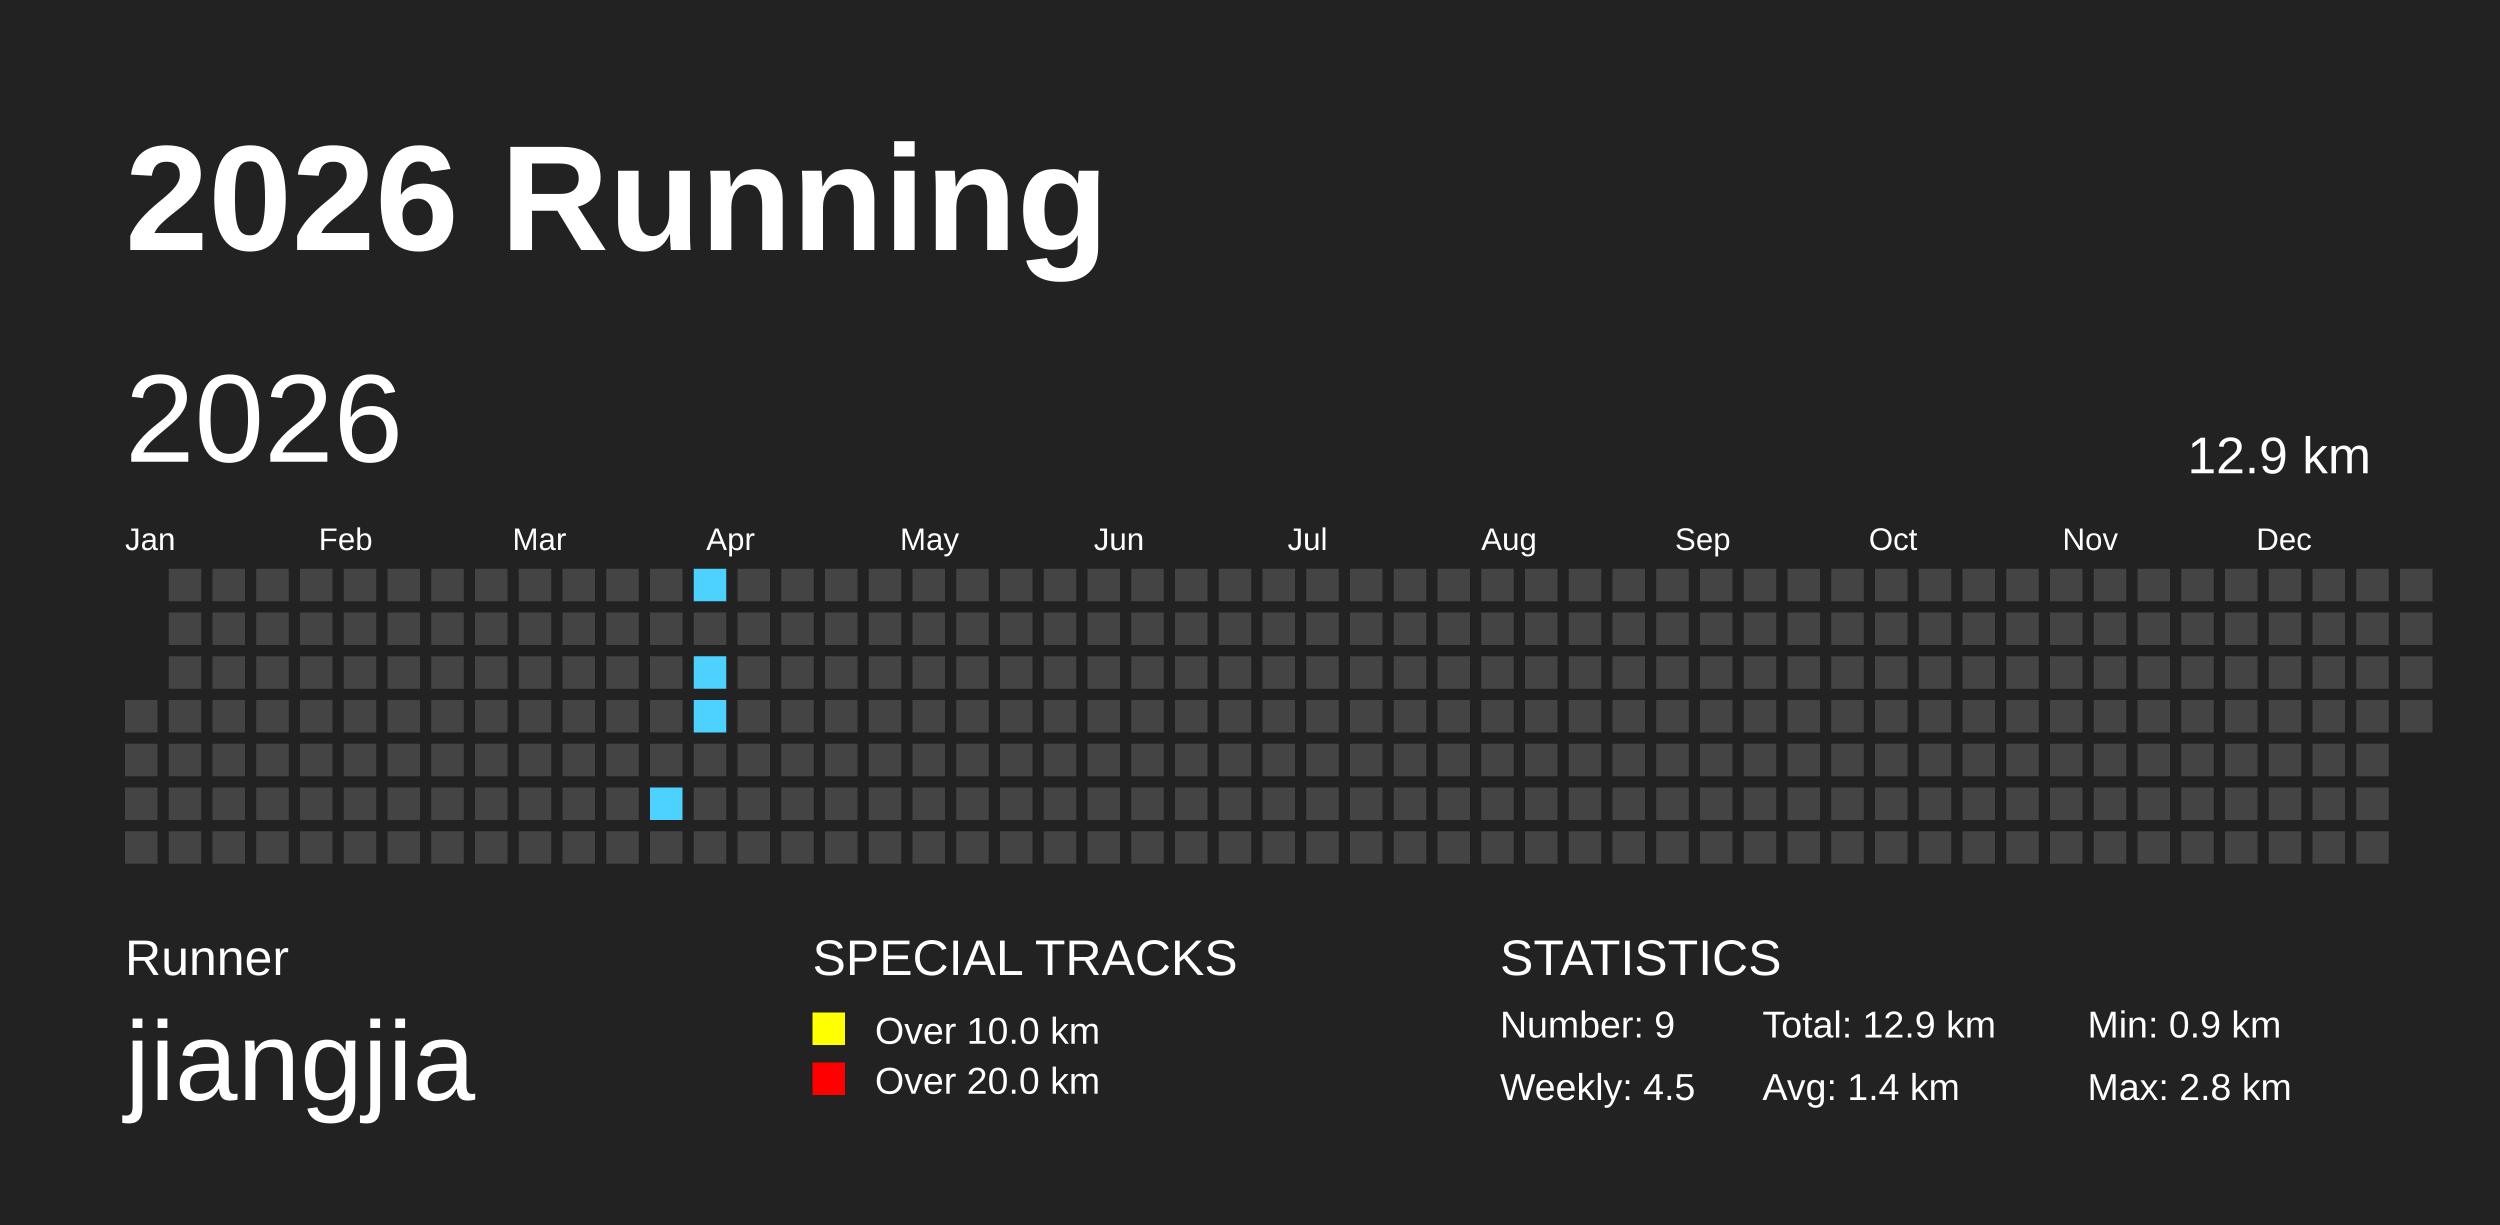
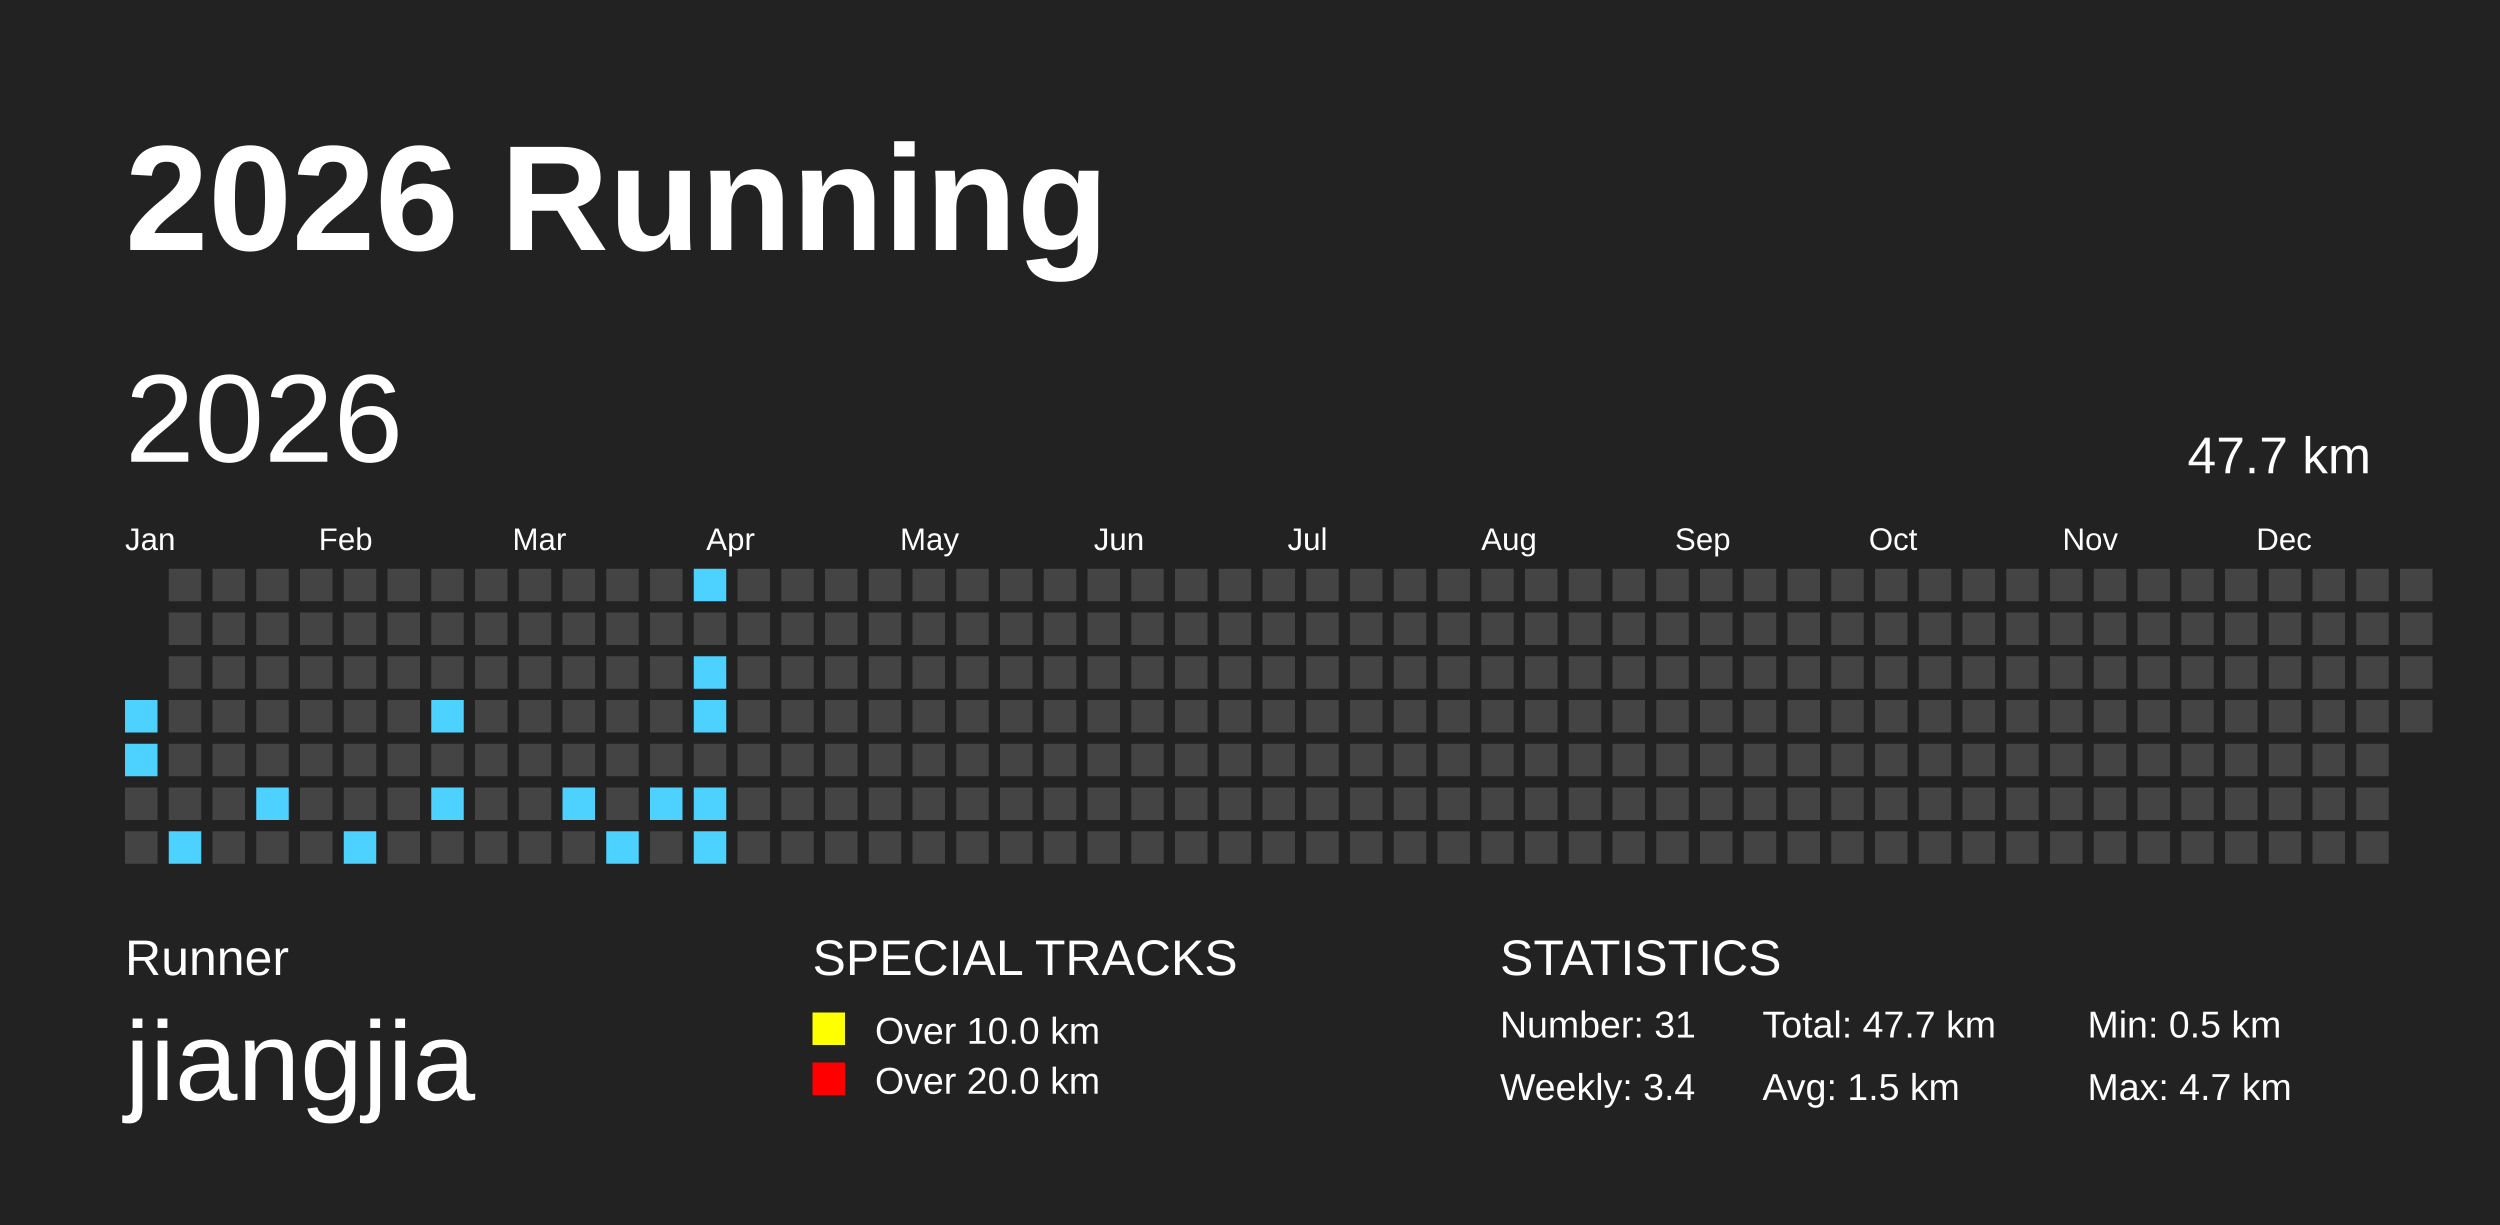
<svg xmlns="http://www.w3.org/2000/svg" baseProfile="full" height="98mm" version="1.1" viewBox="0,0,200,98" width="200mm">
  <defs />
  <rect fill="#222222" height="98" width="200" x="0" y="0" />
  <text fill="#FFFFFF" style="font-size:12px; font-family:Arial; font-weight:bold;" x="10" y="20">2026 Running</text>
  <text fill="#FFFFFF" style="font-size:4px; font-family:Arial" x="10" y="78">Runner</text>
  <text fill="#FFFFFF" style="font-size:9px; font-family:Arial" x="10" y="88">jiangjia</text>
  <text fill="#FFFFFF" style="font-size:4px; font-family:Arial" x="65" y="78">SPECIAL TRACKS</text>
  <rect fill="yellow" height="2.6" width="2.6" x="65" y="81" />
  <text fill="#FFFFFF" style="font-size:3px; font-family:Arial" x="70" y="83.5">Over 10.0 km</text>
  <rect fill="red" height="2.6" width="2.6" x="65" y="85" />
  <text fill="#FFFFFF" style="font-size:3px; font-family:Arial" x="70" y="87.5">Over 20.0 km</text>
  <text fill="#FFFFFF" style="font-size:4px; font-family:Arial" x="120" y="78">STATISTICS</text>
-   <text fill="#FFFFFF" style="font-size:3px; font-family:Arial" x="120" y="83">Number: 9</text>
-   <text fill="#FFFFFF" style="font-size:3px; font-family:Arial" x="120" y="88">Weekly: 4.5</text>
-   <text fill="#FFFFFF" style="font-size:3px; font-family:Arial" x="141" y="83">Total: 12.9 km</text>
-   <text fill="#FFFFFF" style="font-size:3px; font-family:Arial" x="141" y="88">Avg: 1.4 km</text>
-   <text fill="#FFFFFF" style="font-size:3px; font-family:Arial" x="167" y="83">Min: 0.9 km</text>
-   <text fill="#FFFFFF" style="font-size:3px; font-family:Arial" x="167" y="88">Max: 2.8 km</text>
+   <text fill="#FFFFFF" style="font-size:3px; font-family:Arial" x="120" y="83">Number: 31</text>
+   <text fill="#FFFFFF" style="font-size:3px; font-family:Arial" x="120" y="88">Weekly: 3.4</text>
+   <text fill="#FFFFFF" style="font-size:3px; font-family:Arial" x="141" y="83">Total: 47.7 km</text>
+   <text fill="#FFFFFF" style="font-size:3px; font-family:Arial" x="141" y="88">Avg: 1.5 km</text>
+   <text fill="#FFFFFF" style="font-size:3px; font-family:Arial" x="167" y="83">Min: 0.5 km</text>
+   <text fill="#FFFFFF" style="font-size:3px; font-family:Arial" x="167" y="88">Max: 4.7 km</text>
  <text dominant-baseline="hanging" fill="#FFFFFF" style="font-size:10.0px; font-family:Arial;" x="10" y="30">2026</text>
-   <text dominant-baseline="hanging" fill="#FFFFFF" style="font-size:4.125px; font-family:Arial;" x="175" y="35">12.9 km</text>
+   <text dominant-baseline="hanging" fill="#FFFFFF" style="font-size:4.125px; font-family:Arial;" x="175" y="35">47.7 km</text>
  <text fill="#FFFFFF" style="font-size:2.5px; font-family:Arial" x="10.0" y="44">Jan</text>
  <text fill="#FFFFFF" style="font-size:2.5px; font-family:Arial" x="25.5" y="44">Feb</text>
  <text fill="#FFFFFF" style="font-size:2.5px; font-family:Arial" x="41.0" y="44">Mar</text>
  <text fill="#FFFFFF" style="font-size:2.5px; font-family:Arial" x="56.5" y="44">Apr</text>
  <text fill="#FFFFFF" style="font-size:2.5px; font-family:Arial" x="72.0" y="44">May</text>
  <text fill="#FFFFFF" style="font-size:2.5px; font-family:Arial" x="87.5" y="44">Jun</text>
  <text fill="#FFFFFF" style="font-size:2.5px; font-family:Arial" x="103.0" y="44">Jul</text>
  <text fill="#FFFFFF" style="font-size:2.5px; font-family:Arial" x="118.5" y="44">Aug</text>
  <text fill="#FFFFFF" style="font-size:2.5px; font-family:Arial" x="134.0" y="44">Sep</text>
  <text fill="#FFFFFF" style="font-size:2.5px; font-family:Arial" x="149.5" y="44">Oct</text>
  <text fill="#FFFFFF" style="font-size:2.5px; font-family:Arial" x="165.0" y="44">Nov</text>
  <text fill="#FFFFFF" style="font-size:2.5px; font-family:Arial" x="180.5" y="44">Dec</text>
-   <rect fill="#444444" height="2.6" width="2.6" x="10.0" y="56.0" />
-   <rect fill="#444444" height="2.6" width="2.6" x="10.0" y="59.5" />
+   <rect fill="#4DD2FF" height="2.6" width="2.6" x="10.0" y="56.0" />
+   <rect fill="#4DD2FF" height="2.6" width="2.6" x="10.0" y="59.5" />
  <rect fill="#444444" height="2.6" width="2.6" x="10.0" y="63.0" />
  <rect fill="#444444" height="2.6" width="2.6" x="10.0" y="66.5" />
  <rect fill="#444444" height="2.6" width="2.6" x="13.5" y="45.5" />
  <rect fill="#444444" height="2.6" width="2.6" x="13.5" y="49.0" />
  <rect fill="#444444" height="2.6" width="2.6" x="13.5" y="52.5" />
  <rect fill="#444444" height="2.6" width="2.6" x="13.5" y="56.0" />
  <rect fill="#444444" height="2.6" width="2.6" x="13.5" y="59.5" />
  <rect fill="#444444" height="2.6" width="2.6" x="13.5" y="63.0" />
-   <rect fill="#444444" height="2.6" width="2.6" x="13.5" y="66.5" />
+   <rect fill="#4DD2FF" height="2.6" width="2.6" x="13.5" y="66.5" />
  <rect fill="#444444" height="2.6" width="2.6" x="17.0" y="45.5" />
  <rect fill="#444444" height="2.6" width="2.6" x="17.0" y="49.0" />
  <rect fill="#444444" height="2.6" width="2.6" x="17.0" y="52.5" />
  <rect fill="#444444" height="2.6" width="2.6" x="17.0" y="56.0" />
  <rect fill="#444444" height="2.6" width="2.6" x="17.0" y="59.5" />
  <rect fill="#444444" height="2.6" width="2.6" x="17.0" y="63.0" />
  <rect fill="#444444" height="2.6" width="2.6" x="17.0" y="66.5" />
  <rect fill="#444444" height="2.6" width="2.6" x="20.5" y="45.5" />
  <rect fill="#444444" height="2.6" width="2.6" x="20.5" y="49.0" />
  <rect fill="#444444" height="2.6" width="2.6" x="20.5" y="52.5" />
  <rect fill="#444444" height="2.6" width="2.6" x="20.5" y="56.0" />
  <rect fill="#444444" height="2.6" width="2.6" x="20.5" y="59.5" />
-   <rect fill="#444444" height="2.6" width="2.6" x="20.5" y="63.0" />
+   <rect fill="#4DD2FF" height="2.6" width="2.6" x="20.5" y="63.0" />
  <rect fill="#444444" height="2.6" width="2.6" x="20.5" y="66.5" />
  <rect fill="#444444" height="2.6" width="2.6" x="24.0" y="45.5" />
  <rect fill="#444444" height="2.6" width="2.6" x="24.0" y="49.0" />
  <rect fill="#444444" height="2.6" width="2.6" x="24.0" y="52.5" />
  <rect fill="#444444" height="2.6" width="2.6" x="24.0" y="56.0" />
  <rect fill="#444444" height="2.6" width="2.6" x="24.0" y="59.5" />
  <rect fill="#444444" height="2.6" width="2.6" x="24.0" y="63.0" />
  <rect fill="#444444" height="2.6" width="2.6" x="24.0" y="66.5" />
  <rect fill="#444444" height="2.6" width="2.6" x="27.5" y="45.5" />
  <rect fill="#444444" height="2.6" width="2.6" x="27.5" y="49.0" />
  <rect fill="#444444" height="2.6" width="2.6" x="27.5" y="52.5" />
  <rect fill="#444444" height="2.6" width="2.6" x="27.5" y="56.0" />
  <rect fill="#444444" height="2.6" width="2.6" x="27.5" y="59.5" />
  <rect fill="#444444" height="2.6" width="2.6" x="27.5" y="63.0" />
-   <rect fill="#444444" height="2.6" width="2.6" x="27.5" y="66.5" />
+   <rect fill="#4DD2FF" height="2.6" width="2.6" x="27.5" y="66.5" />
  <rect fill="#444444" height="2.6" width="2.6" x="31.0" y="45.5" />
  <rect fill="#444444" height="2.6" width="2.6" x="31.0" y="49.0" />
  <rect fill="#444444" height="2.6" width="2.6" x="31.0" y="52.5" />
  <rect fill="#444444" height="2.6" width="2.6" x="31.0" y="56.0" />
  <rect fill="#444444" height="2.6" width="2.6" x="31.0" y="59.5" />
  <rect fill="#444444" height="2.6" width="2.6" x="31.0" y="63.0" />
  <rect fill="#444444" height="2.6" width="2.6" x="31.0" y="66.5" />
  <rect fill="#444444" height="2.6" width="2.6" x="34.5" y="45.5" />
  <rect fill="#444444" height="2.6" width="2.6" x="34.5" y="49.0" />
  <rect fill="#444444" height="2.6" width="2.6" x="34.5" y="52.5" />
-   <rect fill="#444444" height="2.6" width="2.6" x="34.5" y="56.0" />
+   <rect fill="#4DD2FF" height="2.6" width="2.6" x="34.5" y="56.0" />
  <rect fill="#444444" height="2.6" width="2.6" x="34.5" y="59.5" />
-   <rect fill="#444444" height="2.6" width="2.6" x="34.5" y="63.0" />
+   <rect fill="#4DD2FF" height="2.6" width="2.6" x="34.5" y="63.0" />
  <rect fill="#444444" height="2.6" width="2.6" x="34.5" y="66.5" />
  <rect fill="#444444" height="2.6" width="2.6" x="38.0" y="45.5" />
  <rect fill="#444444" height="2.6" width="2.6" x="38.0" y="49.0" />
  <rect fill="#444444" height="2.6" width="2.6" x="38.0" y="52.5" />
  <rect fill="#444444" height="2.6" width="2.6" x="38.0" y="56.0" />
  <rect fill="#444444" height="2.6" width="2.6" x="38.0" y="59.5" />
  <rect fill="#444444" height="2.6" width="2.6" x="38.0" y="63.0" />
  <rect fill="#444444" height="2.6" width="2.6" x="38.0" y="66.5" />
  <rect fill="#444444" height="2.6" width="2.6" x="41.5" y="45.5" />
  <rect fill="#444444" height="2.6" width="2.6" x="41.5" y="49.0" />
  <rect fill="#444444" height="2.6" width="2.6" x="41.5" y="52.5" />
  <rect fill="#444444" height="2.6" width="2.6" x="41.5" y="56.0" />
  <rect fill="#444444" height="2.6" width="2.6" x="41.5" y="59.5" />
  <rect fill="#444444" height="2.6" width="2.6" x="41.5" y="63.0" />
  <rect fill="#444444" height="2.6" width="2.6" x="41.5" y="66.5" />
  <rect fill="#444444" height="2.6" width="2.6" x="45.0" y="45.5" />
  <rect fill="#444444" height="2.6" width="2.6" x="45.0" y="49.0" />
  <rect fill="#444444" height="2.6" width="2.6" x="45.0" y="52.5" />
  <rect fill="#444444" height="2.6" width="2.6" x="45.0" y="56.0" />
  <rect fill="#444444" height="2.6" width="2.6" x="45.0" y="59.5" />
-   <rect fill="#444444" height="2.6" width="2.6" x="45.0" y="63.0" />
+   <rect fill="#4DD2FF" height="2.6" width="2.6" x="45.0" y="63.0" />
  <rect fill="#444444" height="2.6" width="2.6" x="45.0" y="66.5" />
  <rect fill="#444444" height="2.6" width="2.6" x="48.5" y="45.5" />
  <rect fill="#444444" height="2.6" width="2.6" x="48.5" y="49.0" />
  <rect fill="#444444" height="2.6" width="2.6" x="48.5" y="52.5" />
  <rect fill="#444444" height="2.6" width="2.6" x="48.5" y="56.0" />
  <rect fill="#444444" height="2.6" width="2.6" x="48.5" y="59.5" />
  <rect fill="#444444" height="2.6" width="2.6" x="48.5" y="63.0" />
-   <rect fill="#444444" height="2.6" width="2.6" x="48.5" y="66.5" />
+   <rect fill="#4DD2FF" height="2.6" width="2.6" x="48.5" y="66.5" />
  <rect fill="#444444" height="2.6" width="2.6" x="52.0" y="45.5" />
  <rect fill="#444444" height="2.6" width="2.6" x="52.0" y="49.0" />
  <rect fill="#444444" height="2.6" width="2.6" x="52.0" y="52.5" />
  <rect fill="#444444" height="2.6" width="2.6" x="52.0" y="56.0" />
  <rect fill="#444444" height="2.6" width="2.6" x="52.0" y="59.5" />
  <rect fill="#4DD2FF" height="2.6" width="2.6" x="52.0" y="63.0" />
  <rect fill="#444444" height="2.6" width="2.6" x="52.0" y="66.5" />
  <rect fill="#4DD2FF" height="2.6" width="2.6" x="55.5" y="45.5" />
  <rect fill="#444444" height="2.6" width="2.6" x="55.5" y="49.0" />
  <rect fill="#4DD2FF" height="2.6" width="2.6" x="55.5" y="52.5" />
  <rect fill="#4DD2FF" height="2.6" width="2.6" x="55.5" y="56.0" />
  <rect fill="#444444" height="2.6" width="2.6" x="55.5" y="59.5" />
-   <rect fill="#444444" height="2.6" width="2.6" x="55.5" y="63.0" />
-   <rect fill="#444444" height="2.6" width="2.6" x="55.5" y="66.5" />
+   <rect fill="#4DD2FF" height="2.6" width="2.6" x="55.5" y="63.0" />
+   <rect fill="#4DD2FF" height="2.6" width="2.6" x="55.5" y="66.5" />
  <rect fill="#444444" height="2.6" width="2.6" x="59.0" y="45.5" />
  <rect fill="#444444" height="2.6" width="2.6" x="59.0" y="49.0" />
  <rect fill="#444444" height="2.6" width="2.6" x="59.0" y="52.5" />
  <rect fill="#444444" height="2.6" width="2.6" x="59.0" y="56.0" />
  <rect fill="#444444" height="2.6" width="2.6" x="59.0" y="59.5" />
  <rect fill="#444444" height="2.6" width="2.6" x="59.0" y="63.0" />
  <rect fill="#444444" height="2.6" width="2.6" x="59.0" y="66.5" />
  <rect fill="#444444" height="2.6" width="2.6" x="62.5" y="45.5" />
  <rect fill="#444444" height="2.6" width="2.6" x="62.5" y="49.0" />
  <rect fill="#444444" height="2.6" width="2.6" x="62.5" y="52.5" />
  <rect fill="#444444" height="2.6" width="2.6" x="62.5" y="56.0" />
  <rect fill="#444444" height="2.6" width="2.6" x="62.5" y="59.5" />
  <rect fill="#444444" height="2.6" width="2.6" x="62.5" y="63.0" />
  <rect fill="#444444" height="2.6" width="2.6" x="62.5" y="66.5" />
  <rect fill="#444444" height="2.6" width="2.6" x="66.0" y="45.5" />
  <rect fill="#444444" height="2.6" width="2.6" x="66.0" y="49.0" />
  <rect fill="#444444" height="2.6" width="2.6" x="66.0" y="52.5" />
  <rect fill="#444444" height="2.6" width="2.6" x="66.0" y="56.0" />
  <rect fill="#444444" height="2.6" width="2.6" x="66.0" y="59.5" />
  <rect fill="#444444" height="2.6" width="2.6" x="66.0" y="63.0" />
  <rect fill="#444444" height="2.6" width="2.6" x="66.0" y="66.5" />
  <rect fill="#444444" height="2.6" width="2.6" x="69.5" y="45.5" />
  <rect fill="#444444" height="2.6" width="2.6" x="69.5" y="49.0" />
  <rect fill="#444444" height="2.6" width="2.6" x="69.5" y="52.5" />
  <rect fill="#444444" height="2.6" width="2.6" x="69.5" y="56.0" />
  <rect fill="#444444" height="2.6" width="2.6" x="69.5" y="59.5" />
  <rect fill="#444444" height="2.6" width="2.6" x="69.5" y="63.0" />
  <rect fill="#444444" height="2.6" width="2.6" x="69.5" y="66.5" />
  <rect fill="#444444" height="2.6" width="2.6" x="73.0" y="45.5" />
  <rect fill="#444444" height="2.6" width="2.6" x="73.0" y="49.0" />
  <rect fill="#444444" height="2.6" width="2.6" x="73.0" y="52.5" />
  <rect fill="#444444" height="2.6" width="2.6" x="73.0" y="56.0" />
  <rect fill="#444444" height="2.6" width="2.6" x="73.0" y="59.5" />
  <rect fill="#444444" height="2.6" width="2.6" x="73.0" y="63.0" />
  <rect fill="#444444" height="2.6" width="2.6" x="73.0" y="66.5" />
  <rect fill="#444444" height="2.6" width="2.6" x="76.5" y="45.5" />
  <rect fill="#444444" height="2.6" width="2.6" x="76.5" y="49.0" />
  <rect fill="#444444" height="2.6" width="2.6" x="76.5" y="52.5" />
  <rect fill="#444444" height="2.6" width="2.6" x="76.5" y="56.0" />
  <rect fill="#444444" height="2.6" width="2.6" x="76.5" y="59.5" />
  <rect fill="#444444" height="2.6" width="2.6" x="76.5" y="63.0" />
  <rect fill="#444444" height="2.6" width="2.6" x="76.5" y="66.5" />
  <rect fill="#444444" height="2.6" width="2.6" x="80.0" y="45.5" />
  <rect fill="#444444" height="2.6" width="2.6" x="80.0" y="49.0" />
  <rect fill="#444444" height="2.6" width="2.6" x="80.0" y="52.5" />
  <rect fill="#444444" height="2.6" width="2.6" x="80.0" y="56.0" />
  <rect fill="#444444" height="2.6" width="2.6" x="80.0" y="59.5" />
  <rect fill="#444444" height="2.6" width="2.6" x="80.0" y="63.0" />
  <rect fill="#444444" height="2.6" width="2.6" x="80.0" y="66.5" />
  <rect fill="#444444" height="2.6" width="2.6" x="83.5" y="45.5" />
  <rect fill="#444444" height="2.6" width="2.6" x="83.5" y="49.0" />
  <rect fill="#444444" height="2.6" width="2.6" x="83.5" y="52.5" />
  <rect fill="#444444" height="2.6" width="2.6" x="83.5" y="56.0" />
  <rect fill="#444444" height="2.6" width="2.6" x="83.5" y="59.5" />
  <rect fill="#444444" height="2.6" width="2.6" x="83.5" y="63.0" />
  <rect fill="#444444" height="2.6" width="2.6" x="83.5" y="66.5" />
  <rect fill="#444444" height="2.6" width="2.6" x="87.0" y="45.5" />
  <rect fill="#444444" height="2.6" width="2.6" x="87.0" y="49.0" />
  <rect fill="#444444" height="2.6" width="2.6" x="87.0" y="52.5" />
  <rect fill="#444444" height="2.6" width="2.6" x="87.0" y="56.0" />
  <rect fill="#444444" height="2.6" width="2.6" x="87.0" y="59.5" />
  <rect fill="#444444" height="2.6" width="2.6" x="87.0" y="63.0" />
  <rect fill="#444444" height="2.6" width="2.6" x="87.0" y="66.5" />
  <rect fill="#444444" height="2.6" width="2.6" x="90.5" y="45.5" />
  <rect fill="#444444" height="2.6" width="2.6" x="90.5" y="49.0" />
  <rect fill="#444444" height="2.6" width="2.6" x="90.5" y="52.5" />
  <rect fill="#444444" height="2.6" width="2.6" x="90.5" y="56.0" />
  <rect fill="#444444" height="2.6" width="2.6" x="90.5" y="59.5" />
  <rect fill="#444444" height="2.6" width="2.6" x="90.5" y="63.0" />
  <rect fill="#444444" height="2.6" width="2.6" x="90.5" y="66.5" />
  <rect fill="#444444" height="2.6" width="2.6" x="94.0" y="45.5" />
  <rect fill="#444444" height="2.6" width="2.6" x="94.0" y="49.0" />
  <rect fill="#444444" height="2.6" width="2.6" x="94.0" y="52.5" />
  <rect fill="#444444" height="2.6" width="2.6" x="94.0" y="56.0" />
  <rect fill="#444444" height="2.6" width="2.6" x="94.0" y="59.5" />
  <rect fill="#444444" height="2.6" width="2.6" x="94.0" y="63.0" />
  <rect fill="#444444" height="2.6" width="2.6" x="94.0" y="66.5" />
  <rect fill="#444444" height="2.6" width="2.6" x="97.5" y="45.5" />
  <rect fill="#444444" height="2.6" width="2.6" x="97.5" y="49.0" />
  <rect fill="#444444" height="2.6" width="2.6" x="97.5" y="52.5" />
  <rect fill="#444444" height="2.6" width="2.6" x="97.5" y="56.0" />
  <rect fill="#444444" height="2.6" width="2.6" x="97.5" y="59.5" />
  <rect fill="#444444" height="2.6" width="2.6" x="97.5" y="63.0" />
  <rect fill="#444444" height="2.6" width="2.6" x="97.5" y="66.5" />
  <rect fill="#444444" height="2.6" width="2.6" x="101.0" y="45.5" />
  <rect fill="#444444" height="2.6" width="2.6" x="101.0" y="49.0" />
  <rect fill="#444444" height="2.6" width="2.6" x="101.0" y="52.5" />
  <rect fill="#444444" height="2.6" width="2.6" x="101.0" y="56.0" />
  <rect fill="#444444" height="2.6" width="2.6" x="101.0" y="59.5" />
  <rect fill="#444444" height="2.6" width="2.6" x="101.0" y="63.0" />
  <rect fill="#444444" height="2.6" width="2.6" x="101.0" y="66.5" />
  <rect fill="#444444" height="2.6" width="2.6" x="104.5" y="45.5" />
  <rect fill="#444444" height="2.6" width="2.6" x="104.5" y="49.0" />
  <rect fill="#444444" height="2.6" width="2.6" x="104.5" y="52.5" />
  <rect fill="#444444" height="2.6" width="2.6" x="104.5" y="56.0" />
  <rect fill="#444444" height="2.6" width="2.6" x="104.5" y="59.5" />
  <rect fill="#444444" height="2.6" width="2.6" x="104.5" y="63.0" />
  <rect fill="#444444" height="2.6" width="2.6" x="104.5" y="66.5" />
  <rect fill="#444444" height="2.6" width="2.6" x="108.0" y="45.5" />
  <rect fill="#444444" height="2.6" width="2.6" x="108.0" y="49.0" />
  <rect fill="#444444" height="2.6" width="2.6" x="108.0" y="52.5" />
  <rect fill="#444444" height="2.6" width="2.6" x="108.0" y="56.0" />
  <rect fill="#444444" height="2.6" width="2.6" x="108.0" y="59.5" />
  <rect fill="#444444" height="2.6" width="2.6" x="108.0" y="63.0" />
  <rect fill="#444444" height="2.6" width="2.6" x="108.0" y="66.5" />
  <rect fill="#444444" height="2.6" width="2.6" x="111.5" y="45.5" />
  <rect fill="#444444" height="2.6" width="2.6" x="111.5" y="49.0" />
  <rect fill="#444444" height="2.6" width="2.6" x="111.5" y="52.5" />
  <rect fill="#444444" height="2.6" width="2.6" x="111.5" y="56.0" />
  <rect fill="#444444" height="2.6" width="2.6" x="111.5" y="59.5" />
  <rect fill="#444444" height="2.6" width="2.6" x="111.5" y="63.0" />
  <rect fill="#444444" height="2.6" width="2.6" x="111.5" y="66.5" />
  <rect fill="#444444" height="2.6" width="2.6" x="115.0" y="45.5" />
  <rect fill="#444444" height="2.6" width="2.6" x="115.0" y="49.0" />
  <rect fill="#444444" height="2.6" width="2.6" x="115.0" y="52.5" />
  <rect fill="#444444" height="2.6" width="2.6" x="115.0" y="56.0" />
  <rect fill="#444444" height="2.6" width="2.6" x="115.0" y="59.5" />
  <rect fill="#444444" height="2.6" width="2.6" x="115.0" y="63.0" />
  <rect fill="#444444" height="2.6" width="2.6" x="115.0" y="66.5" />
  <rect fill="#444444" height="2.6" width="2.6" x="118.5" y="45.5" />
  <rect fill="#444444" height="2.6" width="2.6" x="118.5" y="49.0" />
  <rect fill="#444444" height="2.6" width="2.6" x="118.5" y="52.5" />
  <rect fill="#444444" height="2.6" width="2.6" x="118.5" y="56.0" />
  <rect fill="#444444" height="2.6" width="2.6" x="118.5" y="59.5" />
  <rect fill="#444444" height="2.6" width="2.6" x="118.5" y="63.0" />
  <rect fill="#444444" height="2.6" width="2.6" x="118.5" y="66.5" />
  <rect fill="#444444" height="2.6" width="2.6" x="122.0" y="45.5" />
  <rect fill="#444444" height="2.6" width="2.6" x="122.0" y="49.0" />
  <rect fill="#444444" height="2.6" width="2.6" x="122.0" y="52.5" />
  <rect fill="#444444" height="2.6" width="2.6" x="122.0" y="56.0" />
  <rect fill="#444444" height="2.6" width="2.6" x="122.0" y="59.5" />
  <rect fill="#444444" height="2.6" width="2.6" x="122.0" y="63.0" />
  <rect fill="#444444" height="2.6" width="2.6" x="122.0" y="66.5" />
  <rect fill="#444444" height="2.6" width="2.6" x="125.5" y="45.5" />
  <rect fill="#444444" height="2.6" width="2.6" x="125.5" y="49.0" />
  <rect fill="#444444" height="2.6" width="2.6" x="125.5" y="52.5" />
  <rect fill="#444444" height="2.6" width="2.6" x="125.5" y="56.0" />
  <rect fill="#444444" height="2.6" width="2.6" x="125.5" y="59.5" />
  <rect fill="#444444" height="2.6" width="2.6" x="125.5" y="63.0" />
  <rect fill="#444444" height="2.6" width="2.6" x="125.5" y="66.5" />
  <rect fill="#444444" height="2.6" width="2.6" x="129.0" y="45.5" />
  <rect fill="#444444" height="2.6" width="2.6" x="129.0" y="49.0" />
  <rect fill="#444444" height="2.6" width="2.6" x="129.0" y="52.5" />
  <rect fill="#444444" height="2.6" width="2.6" x="129.0" y="56.0" />
  <rect fill="#444444" height="2.6" width="2.6" x="129.0" y="59.5" />
  <rect fill="#444444" height="2.6" width="2.6" x="129.0" y="63.0" />
  <rect fill="#444444" height="2.6" width="2.6" x="129.0" y="66.5" />
  <rect fill="#444444" height="2.6" width="2.6" x="132.5" y="45.5" />
  <rect fill="#444444" height="2.6" width="2.6" x="132.5" y="49.0" />
  <rect fill="#444444" height="2.6" width="2.6" x="132.5" y="52.5" />
  <rect fill="#444444" height="2.6" width="2.6" x="132.5" y="56.0" />
  <rect fill="#444444" height="2.6" width="2.6" x="132.5" y="59.5" />
  <rect fill="#444444" height="2.6" width="2.6" x="132.5" y="63.0" />
  <rect fill="#444444" height="2.6" width="2.6" x="132.5" y="66.5" />
  <rect fill="#444444" height="2.6" width="2.6" x="136.0" y="45.5" />
  <rect fill="#444444" height="2.6" width="2.6" x="136.0" y="49.0" />
  <rect fill="#444444" height="2.6" width="2.6" x="136.0" y="52.5" />
  <rect fill="#444444" height="2.6" width="2.6" x="136.0" y="56.0" />
  <rect fill="#444444" height="2.6" width="2.6" x="136.0" y="59.5" />
  <rect fill="#444444" height="2.6" width="2.6" x="136.0" y="63.0" />
  <rect fill="#444444" height="2.6" width="2.6" x="136.0" y="66.5" />
  <rect fill="#444444" height="2.6" width="2.6" x="139.5" y="45.5" />
  <rect fill="#444444" height="2.6" width="2.6" x="139.5" y="49.0" />
  <rect fill="#444444" height="2.6" width="2.6" x="139.5" y="52.5" />
  <rect fill="#444444" height="2.6" width="2.6" x="139.5" y="56.0" />
  <rect fill="#444444" height="2.6" width="2.6" x="139.5" y="59.5" />
  <rect fill="#444444" height="2.6" width="2.6" x="139.5" y="63.0" />
  <rect fill="#444444" height="2.6" width="2.6" x="139.5" y="66.5" />
  <rect fill="#444444" height="2.6" width="2.6" x="143.0" y="45.5" />
  <rect fill="#444444" height="2.6" width="2.6" x="143.0" y="49.0" />
  <rect fill="#444444" height="2.6" width="2.6" x="143.0" y="52.5" />
  <rect fill="#444444" height="2.6" width="2.6" x="143.0" y="56.0" />
  <rect fill="#444444" height="2.6" width="2.6" x="143.0" y="59.5" />
  <rect fill="#444444" height="2.6" width="2.6" x="143.0" y="63.0" />
  <rect fill="#444444" height="2.6" width="2.6" x="143.0" y="66.5" />
  <rect fill="#444444" height="2.6" width="2.6" x="146.5" y="45.5" />
  <rect fill="#444444" height="2.6" width="2.6" x="146.5" y="49.0" />
  <rect fill="#444444" height="2.6" width="2.6" x="146.5" y="52.5" />
  <rect fill="#444444" height="2.6" width="2.6" x="146.5" y="56.0" />
  <rect fill="#444444" height="2.6" width="2.6" x="146.5" y="59.5" />
  <rect fill="#444444" height="2.6" width="2.6" x="146.5" y="63.0" />
  <rect fill="#444444" height="2.6" width="2.6" x="146.5" y="66.5" />
  <rect fill="#444444" height="2.6" width="2.6" x="150.0" y="45.5" />
  <rect fill="#444444" height="2.6" width="2.6" x="150.0" y="49.0" />
  <rect fill="#444444" height="2.6" width="2.6" x="150.0" y="52.5" />
  <rect fill="#444444" height="2.6" width="2.6" x="150.0" y="56.0" />
  <rect fill="#444444" height="2.6" width="2.6" x="150.0" y="59.5" />
  <rect fill="#444444" height="2.6" width="2.6" x="150.0" y="63.0" />
  <rect fill="#444444" height="2.6" width="2.6" x="150.0" y="66.5" />
  <rect fill="#444444" height="2.6" width="2.6" x="153.5" y="45.5" />
  <rect fill="#444444" height="2.6" width="2.6" x="153.5" y="49.0" />
  <rect fill="#444444" height="2.6" width="2.6" x="153.5" y="52.5" />
  <rect fill="#444444" height="2.6" width="2.6" x="153.5" y="56.0" />
  <rect fill="#444444" height="2.6" width="2.6" x="153.5" y="59.5" />
  <rect fill="#444444" height="2.6" width="2.6" x="153.5" y="63.0" />
  <rect fill="#444444" height="2.6" width="2.6" x="153.5" y="66.5" />
  <rect fill="#444444" height="2.6" width="2.6" x="157.0" y="45.5" />
  <rect fill="#444444" height="2.6" width="2.6" x="157.0" y="49.0" />
  <rect fill="#444444" height="2.6" width="2.6" x="157.0" y="52.5" />
  <rect fill="#444444" height="2.6" width="2.6" x="157.0" y="56.0" />
  <rect fill="#444444" height="2.6" width="2.6" x="157.0" y="59.5" />
  <rect fill="#444444" height="2.6" width="2.6" x="157.0" y="63.0" />
  <rect fill="#444444" height="2.6" width="2.6" x="157.0" y="66.5" />
  <rect fill="#444444" height="2.6" width="2.6" x="160.5" y="45.5" />
  <rect fill="#444444" height="2.6" width="2.6" x="160.5" y="49.0" />
  <rect fill="#444444" height="2.6" width="2.6" x="160.5" y="52.5" />
  <rect fill="#444444" height="2.6" width="2.6" x="160.5" y="56.0" />
  <rect fill="#444444" height="2.6" width="2.6" x="160.5" y="59.5" />
  <rect fill="#444444" height="2.6" width="2.6" x="160.5" y="63.0" />
  <rect fill="#444444" height="2.6" width="2.6" x="160.5" y="66.5" />
  <rect fill="#444444" height="2.6" width="2.6" x="164.0" y="45.5" />
  <rect fill="#444444" height="2.6" width="2.6" x="164.0" y="49.0" />
  <rect fill="#444444" height="2.6" width="2.6" x="164.0" y="52.5" />
  <rect fill="#444444" height="2.6" width="2.6" x="164.0" y="56.0" />
  <rect fill="#444444" height="2.6" width="2.6" x="164.0" y="59.5" />
  <rect fill="#444444" height="2.6" width="2.6" x="164.0" y="63.0" />
  <rect fill="#444444" height="2.6" width="2.6" x="164.0" y="66.5" />
  <rect fill="#444444" height="2.6" width="2.6" x="167.5" y="45.5" />
  <rect fill="#444444" height="2.6" width="2.6" x="167.5" y="49.0" />
  <rect fill="#444444" height="2.6" width="2.6" x="167.5" y="52.5" />
  <rect fill="#444444" height="2.6" width="2.6" x="167.5" y="56.0" />
  <rect fill="#444444" height="2.6" width="2.6" x="167.5" y="59.5" />
  <rect fill="#444444" height="2.6" width="2.6" x="167.5" y="63.0" />
  <rect fill="#444444" height="2.6" width="2.6" x="167.5" y="66.5" />
  <rect fill="#444444" height="2.6" width="2.6" x="171.0" y="45.5" />
  <rect fill="#444444" height="2.6" width="2.6" x="171.0" y="49.0" />
  <rect fill="#444444" height="2.6" width="2.6" x="171.0" y="52.5" />
  <rect fill="#444444" height="2.6" width="2.6" x="171.0" y="56.0" />
  <rect fill="#444444" height="2.6" width="2.6" x="171.0" y="59.5" />
  <rect fill="#444444" height="2.6" width="2.6" x="171.0" y="63.0" />
  <rect fill="#444444" height="2.6" width="2.6" x="171.0" y="66.5" />
  <rect fill="#444444" height="2.6" width="2.6" x="174.5" y="45.5" />
  <rect fill="#444444" height="2.6" width="2.6" x="174.5" y="49.0" />
  <rect fill="#444444" height="2.6" width="2.6" x="174.5" y="52.5" />
  <rect fill="#444444" height="2.6" width="2.6" x="174.5" y="56.0" />
  <rect fill="#444444" height="2.6" width="2.6" x="174.5" y="59.5" />
  <rect fill="#444444" height="2.6" width="2.6" x="174.5" y="63.0" />
  <rect fill="#444444" height="2.6" width="2.6" x="174.5" y="66.5" />
  <rect fill="#444444" height="2.6" width="2.6" x="178.0" y="45.5" />
  <rect fill="#444444" height="2.6" width="2.6" x="178.0" y="49.0" />
  <rect fill="#444444" height="2.6" width="2.6" x="178.0" y="52.5" />
  <rect fill="#444444" height="2.6" width="2.6" x="178.0" y="56.0" />
  <rect fill="#444444" height="2.6" width="2.6" x="178.0" y="59.5" />
  <rect fill="#444444" height="2.6" width="2.6" x="178.0" y="63.0" />
  <rect fill="#444444" height="2.6" width="2.6" x="178.0" y="66.5" />
  <rect fill="#444444" height="2.6" width="2.6" x="181.5" y="45.5" />
  <rect fill="#444444" height="2.6" width="2.6" x="181.5" y="49.0" />
  <rect fill="#444444" height="2.6" width="2.6" x="181.5" y="52.5" />
  <rect fill="#444444" height="2.6" width="2.6" x="181.5" y="56.0" />
  <rect fill="#444444" height="2.6" width="2.6" x="181.5" y="59.5" />
  <rect fill="#444444" height="2.6" width="2.6" x="181.5" y="63.0" />
  <rect fill="#444444" height="2.6" width="2.6" x="181.5" y="66.5" />
  <rect fill="#444444" height="2.6" width="2.6" x="185.0" y="45.5" />
  <rect fill="#444444" height="2.6" width="2.6" x="185.0" y="49.0" />
  <rect fill="#444444" height="2.6" width="2.6" x="185.0" y="52.5" />
  <rect fill="#444444" height="2.6" width="2.6" x="185.0" y="56.0" />
  <rect fill="#444444" height="2.6" width="2.6" x="185.0" y="59.5" />
  <rect fill="#444444" height="2.6" width="2.6" x="185.0" y="63.0" />
  <rect fill="#444444" height="2.6" width="2.6" x="185.0" y="66.5" />
  <rect fill="#444444" height="2.6" width="2.6" x="188.5" y="45.5" />
  <rect fill="#444444" height="2.6" width="2.6" x="188.5" y="49.0" />
  <rect fill="#444444" height="2.6" width="2.6" x="188.5" y="52.5" />
  <rect fill="#444444" height="2.6" width="2.6" x="188.5" y="56.0" />
  <rect fill="#444444" height="2.6" width="2.6" x="188.5" y="59.5" />
  <rect fill="#444444" height="2.6" width="2.6" x="188.5" y="63.0" />
  <rect fill="#444444" height="2.6" width="2.6" x="188.5" y="66.5" />
  <rect fill="#444444" height="2.6" width="2.6" x="192.0" y="45.5" />
  <rect fill="#444444" height="2.6" width="2.6" x="192.0" y="49.0" />
  <rect fill="#444444" height="2.6" width="2.6" x="192.0" y="52.5" />
  <rect fill="#444444" height="2.6" width="2.6" x="192.0" y="56.0" />
</svg>
